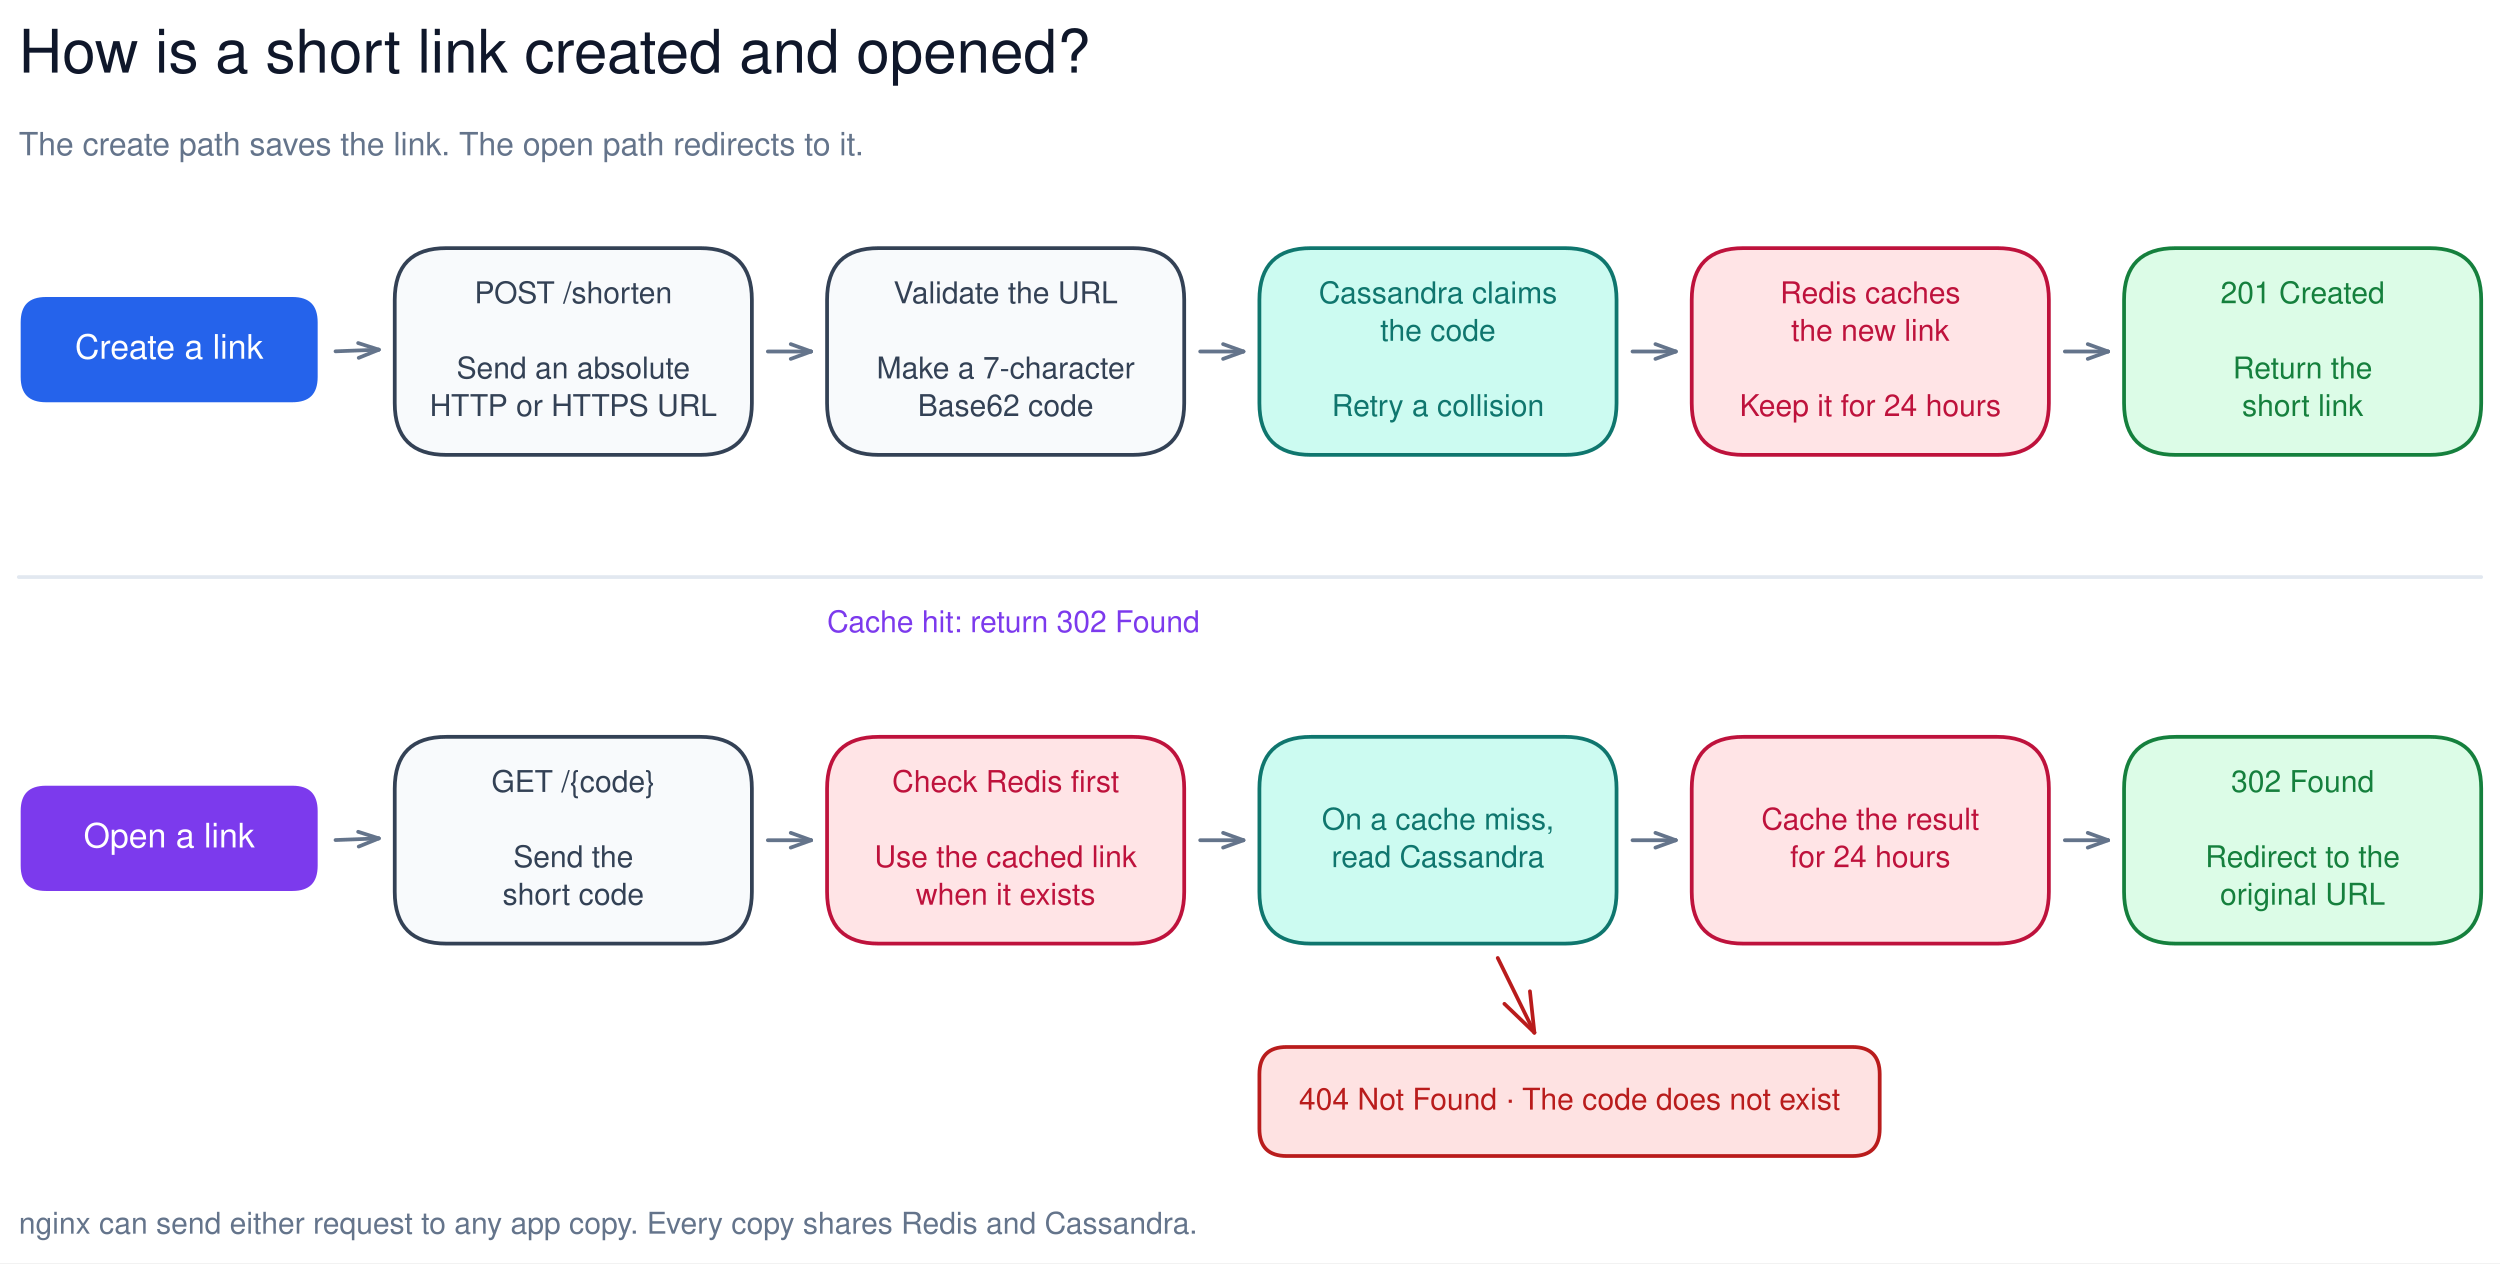
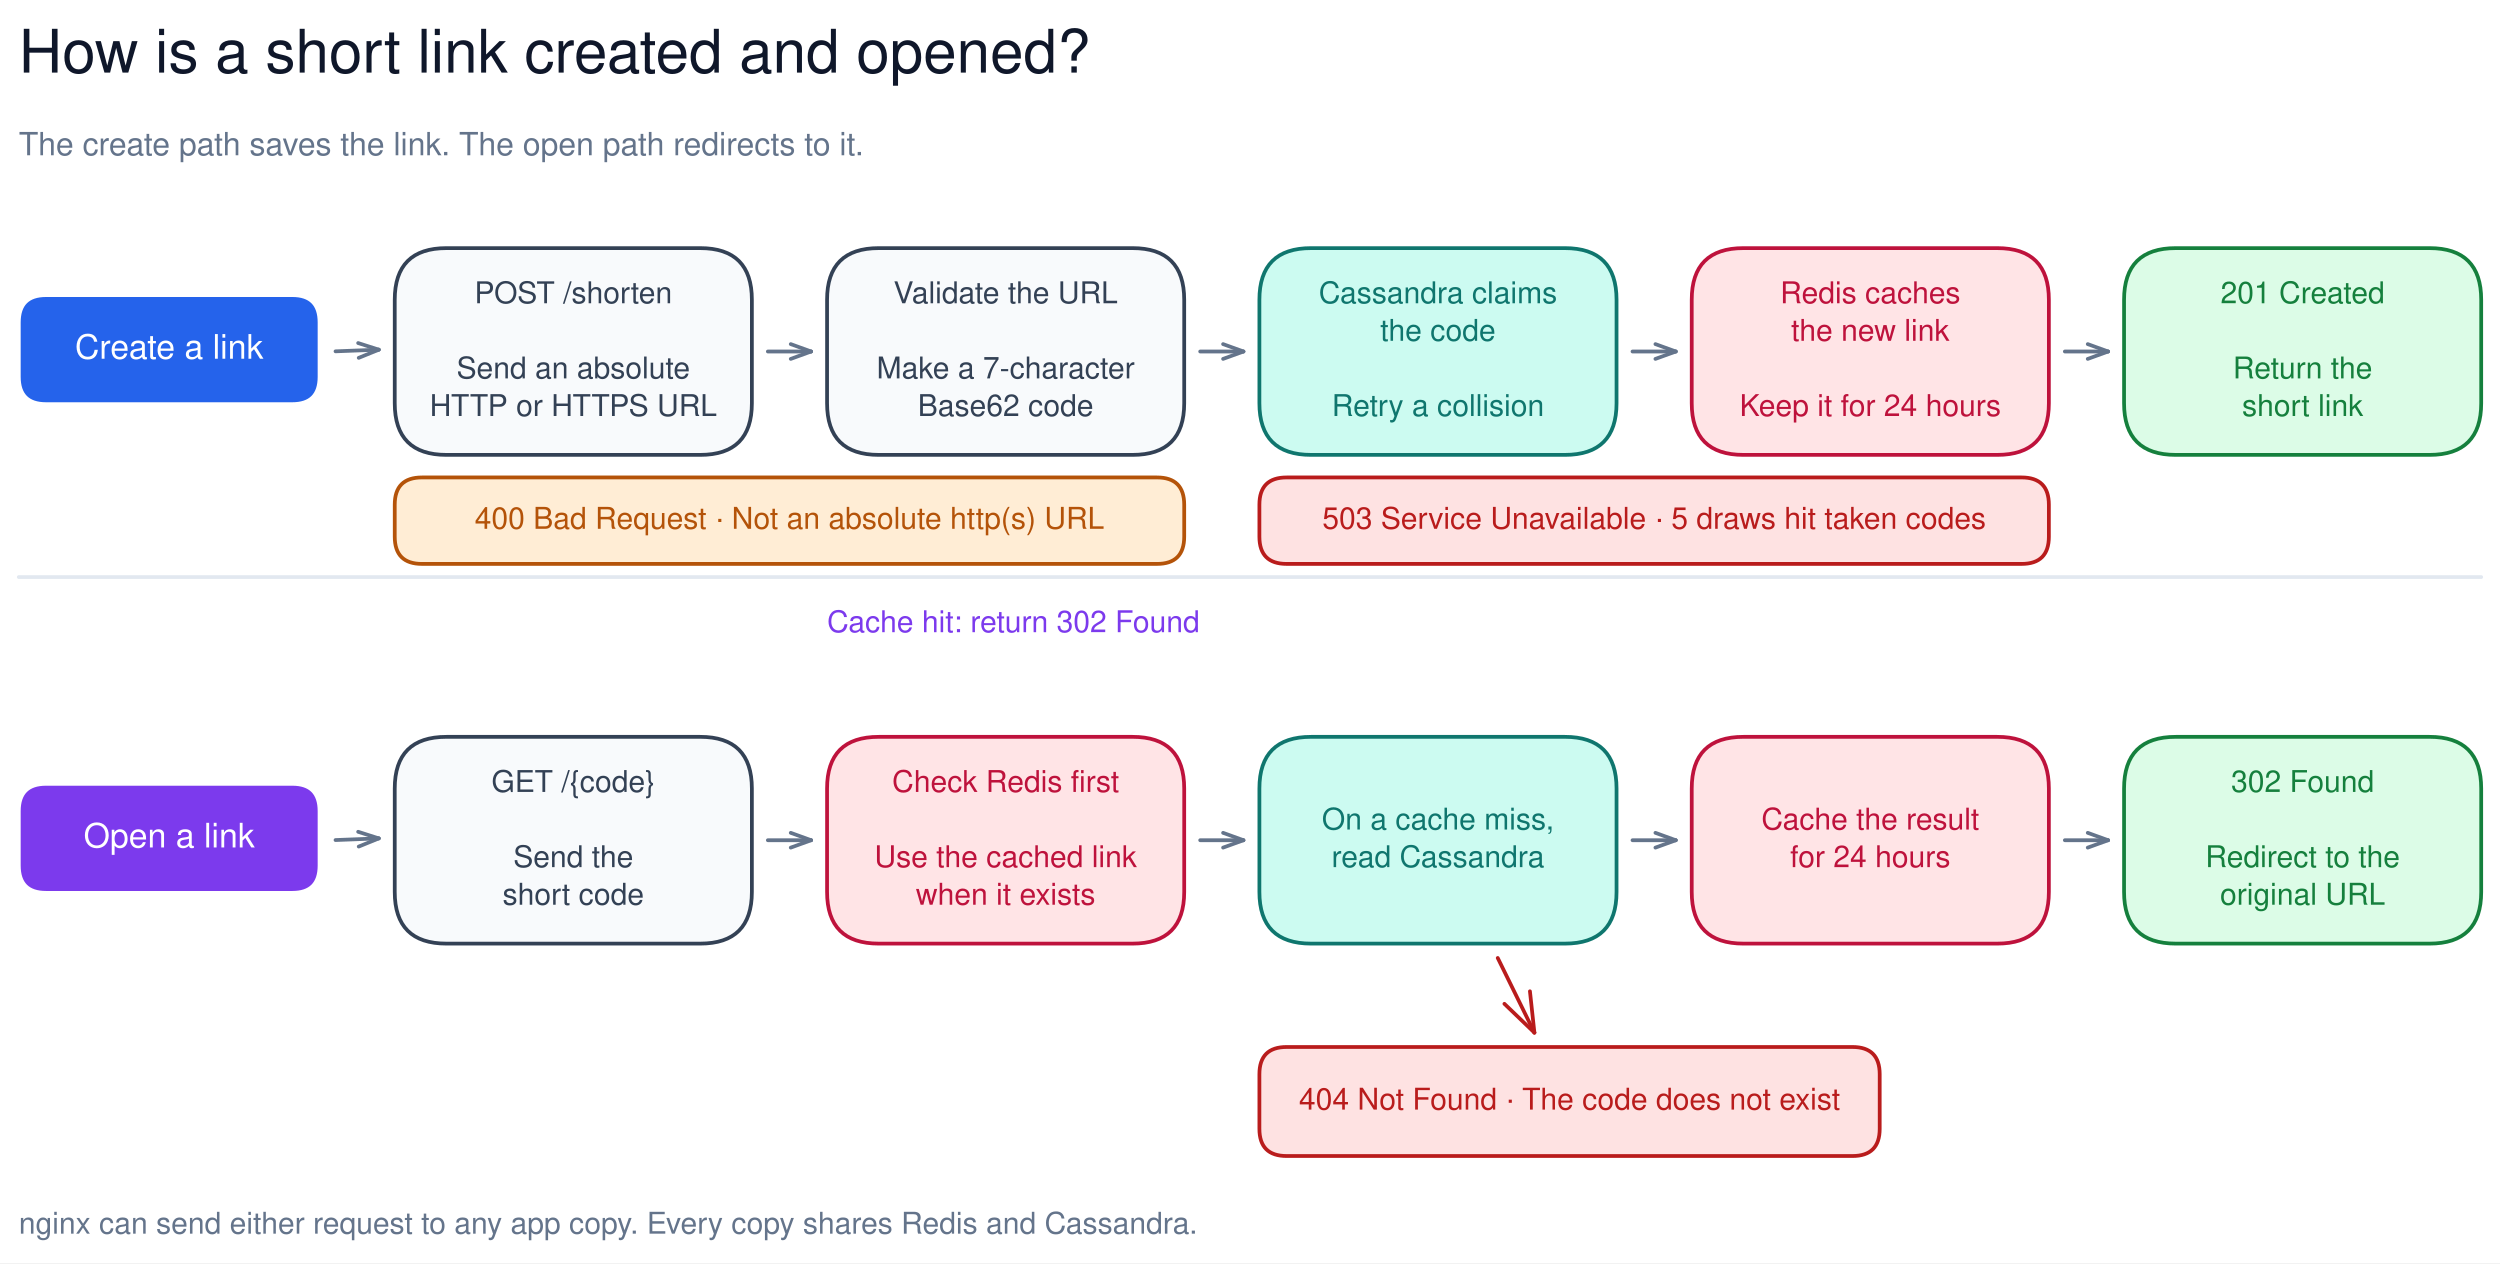
<svg xmlns="http://www.w3.org/2000/svg" version="1.1" viewBox="0 0 1330 672" width="2660" height="1344">
  <defs>
    <style class="style-fonts">
      </style>
  </defs>
  <rect x="0" y="0" width="1330" height="672" fill="#ffffff" />
  <g transform="translate(10 10) rotate(0 285.5078 20)">
    <text x="0" y="28.641" font-family="Helvetica, Segoe UI Emoji" font-size="32px" fill="#0f172a" text-anchor="start" style="white-space: pre;" direction="ltr" dominant-baseline="alphabetic">How is a short link created and opened?</text>
  </g>
  <g transform="translate(10 67.375) rotate(0 226.3208 10.625)">
    <text x="0" y="15.215" font-family="Helvetica, Segoe UI Emoji" font-size="17px" fill="#64748b" text-anchor="start" style="white-space: pre;" direction="ltr" dominant-baseline="alphabetic">The create path saves the link. The open path redirects to it.</text>
  </g>
  <g stroke-linecap="round" transform="translate(10 157) rotate(0 80 29)">
    <path d="M14.5 0 C54.39 0, 94.27 0, 145.5 0 C155.17 0, 160 4.83, 160 14.5 C160 24.67, 160 34.84, 160 43.5 C160 53.17, 155.17 58, 145.5 58 C93.84 58, 42.18 58, 14.5 58 C4.83 58, 0 53.17, 0 43.5 C0 33.78, 0 24.07, 0 14.5 C0 4.83, 4.83 0, 14.5 0" stroke="none" stroke-width="0" fill="#2563eb" />
    <path d="M14.5 0 C44.57 0, 74.64 0, 145.5 0 M14.5 0 C58.16 0, 101.81 0, 145.5 0 M145.5 0 C155.17 0, 160 4.83, 160 14.5 M145.5 0 C155.17 0, 160 4.83, 160 14.5 M160 14.5 C160 22.12, 160 29.73, 160 43.5 M160 14.5 C160 25.97, 160 37.43, 160 43.5 M160 43.5 C160 53.17, 155.17 58, 145.5 58 M160 43.5 C160 53.17, 155.17 58, 145.5 58 M145.5 58 C103.82 58, 62.14 58, 14.5 58 M145.5 58 C97.28 58, 49.06 58, 14.5 58 M14.5 58 C4.83 58, 0 53.17, 0 43.5 M14.5 58 C4.83 58, 0 53.17, 0 43.5 M0 43.5 C0 34.6, 0 25.69, 0 14.5 M0 43.5 C0 33.66, 0 23.82, 0 14.5 M0 14.5 C0 4.83, 4.83 0, 14.5 0 M0 14.5 C0 4.83, 4.83 0, 14.5 0" stroke="#ffffff" stroke-width="2" fill="none" />
  </g>
  <g transform="translate(39.47607 174.75) rotate(0 50.52393 11.25)">
    <text x="50.524" y="16.11" font-family="Helvetica, Segoe UI Emoji" font-size="18px" fill="#ffffff" text-anchor="middle" style="white-space: pre;" direction="ltr" dominant-baseline="alphabetic">Create a link</text>
  </g>
  <g stroke-linecap="round" transform="translate(210 132) rotate(0 95 55)">
    <path d="M27.5 0 C63 0, 98.49 0, 162.5 0 C180.83 0, 190 9.17, 190 27.5 C190 38.59, 190 49.68, 190 82.5 C190 100.83, 180.83 110, 162.5 110 C123.09 110, 83.68 110, 27.5 110 C9.17 110, 0 100.83, 0 82.5 C0 71.05, 0 59.6, 0 27.5 C0 9.17, 9.17 0, 27.5 0" stroke="none" stroke-width="0" fill="#f8fafc" />
    <path d="M27.5 0 C78.85 0, 130.21 0, 162.5 0 M27.5 0 C66.1 0, 104.69 0, 162.5 0 M162.5 0 C180.83 0, 190 9.17, 190 27.5 M162.5 0 C180.83 0, 190 9.17, 190 27.5 M190 27.5 C190 38.68, 190 49.86, 190 82.5 M190 27.5 C190 43.18, 190 58.86, 190 82.5 M190 82.5 C190 100.83, 180.83 110, 162.5 110 M190 82.5 C190 100.83, 180.83 110, 162.5 110 M162.5 110 C112.85 110, 63.21 110, 27.5 110 M162.5 110 C115.48 110, 68.47 110, 27.5 110 M27.5 110 C9.17 110, 0 100.83, 0 82.5 M27.5 110 C9.17 110, 0 100.83, 0 82.5 M0 82.5 C0 63.88, 0 45.25, 0 27.5 M0 82.5 C0 62.7, 0 42.9, 0 27.5 M0 27.5 C0 9.17, 9.17 0, 27.5 0 M0 27.5 C0 9.17, 9.17 0, 27.5 0" stroke="#334155" stroke-width="2" fill="none" />
  </g>
  <g transform="translate(228.2461 147) rotate(0 76.75391 40)">
    <text x="76.754" y="14.32" font-family="Helvetica, Segoe UI Emoji" font-size="16px" fill="#334155" text-anchor="middle" style="white-space: pre;" direction="ltr" dominant-baseline="alphabetic">POST /shorten</text>
    <text x="76.754" y="34.32" font-family="Helvetica, Segoe UI Emoji" font-size="16px" fill="#334155" text-anchor="middle" style="white-space: pre;" direction="ltr" dominant-baseline="alphabetic" />
    <text x="76.754" y="54.32" font-family="Helvetica, Segoe UI Emoji" font-size="16px" fill="#334155" text-anchor="middle" style="white-space: pre;" direction="ltr" dominant-baseline="alphabetic">Send an absolute</text>
    <text x="76.754" y="74.32" font-family="Helvetica, Segoe UI Emoji" font-size="16px" fill="#334155" text-anchor="middle" style="white-space: pre;" direction="ltr" dominant-baseline="alphabetic">HTTP or HTTPS URL</text>
  </g>
  <g stroke-linecap="round" transform="translate(440 132) rotate(0 95 55)">
    <path d="M27.5 0 C71.78 0, 116.05 0, 162.5 0 C180.83 0, 190 9.17, 190 27.5 C190 39.99, 190 52.49, 190 82.5 C190 100.83, 180.83 110, 162.5 110 C133.42 110, 104.33 110, 27.5 110 C9.17 110, 0 100.83, 0 82.5 C0 68.31, 0 54.12, 0 27.5 C0 9.17, 9.17 0, 27.5 0" stroke="none" stroke-width="0" fill="#f8fafc" />
    <path d="M27.5 0 C70.43 0, 113.36 0, 162.5 0 M27.5 0 C62.31 0, 97.12 0, 162.5 0 M162.5 0 C180.83 0, 190 9.17, 190 27.5 M162.5 0 C180.83 0, 190 9.17, 190 27.5 M190 27.5 C190 48.9, 190 70.31, 190 82.5 M190 27.5 C190 42.29, 190 57.09, 190 82.5 M190 82.5 C190 100.83, 180.83 110, 162.5 110 M190 82.5 C190 100.83, 180.83 110, 162.5 110 M162.5 110 C108.87 110, 55.23 110, 27.5 110 M162.5 110 C118.57 110, 74.64 110, 27.5 110 M27.5 110 C9.17 110, 0 100.83, 0 82.5 M27.5 110 C9.17 110, 0 100.83, 0 82.5 M0 82.5 C0 66.99, 0 51.48, 0 27.5 M0 82.5 C0 60.88, 0 39.26, 0 27.5 M0 27.5 C0 9.17, 9.17 0, 27.5 0 M0 27.5 C0 9.17, 9.17 0, 27.5 0" stroke="#334155" stroke-width="2" fill="none" />
  </g>
  <g transform="translate(466.082 147) rotate(0 68.91797 40)">
    <text x="68.918" y="14.32" font-family="Helvetica, Segoe UI Emoji" font-size="16px" fill="#334155" text-anchor="middle" style="white-space: pre;" direction="ltr" dominant-baseline="alphabetic">Validate the URL</text>
    <text x="68.918" y="34.32" font-family="Helvetica, Segoe UI Emoji" font-size="16px" fill="#334155" text-anchor="middle" style="white-space: pre;" direction="ltr" dominant-baseline="alphabetic" />
    <text x="68.918" y="54.32" font-family="Helvetica, Segoe UI Emoji" font-size="16px" fill="#334155" text-anchor="middle" style="white-space: pre;" direction="ltr" dominant-baseline="alphabetic">Make a 7-character</text>
    <text x="68.918" y="74.32" font-family="Helvetica, Segoe UI Emoji" font-size="16px" fill="#334155" text-anchor="middle" style="white-space: pre;" direction="ltr" dominant-baseline="alphabetic">Base62 code</text>
  </g>
  <g stroke-linecap="round" transform="translate(670 132) rotate(0 95 55)">
    <path d="M27.5 0 C72.23 0, 116.97 0, 162.5 0 C180.83 0, 190 9.17, 190 27.5 C190 40.71, 190 53.92, 190 82.5 C190 100.83, 180.83 110, 162.5 110 C108.67 110, 54.84 110, 27.5 110 C9.17 110, 0 100.83, 0 82.5 C0 65.16, 0 47.82, 0 27.5 C0 9.17, 9.17 0, 27.5 0" stroke="none" stroke-width="0" fill="#ccfbf1" />
    <path d="M27.5 0 C55.32 0, 83.14 0, 162.5 0 M27.5 0 C63.02 0, 98.54 0, 162.5 0 M162.5 0 C180.83 0, 190 9.17, 190 27.5 M162.5 0 C180.83 0, 190 9.17, 190 27.5 M190 27.5 C190 39.97, 190 52.44, 190 82.5 M190 27.5 C190 39.12, 190 50.73, 190 82.5 M190 82.5 C190 100.83, 180.83 110, 162.5 110 M190 82.5 C190 100.83, 180.83 110, 162.5 110 M162.5 110 C126.89 110, 91.28 110, 27.5 110 M162.5 110 C115.86 110, 69.23 110, 27.5 110 M27.5 110 C9.17 110, 0 100.83, 0 82.5 M27.5 110 C9.17 110, 0 100.83, 0 82.5 M0 82.5 C0 64.03, 0 45.55, 0 27.5 M0 82.5 C0 62, 0 41.49, 0 27.5 M0 27.5 C0 9.17, 9.17 0, 27.5 0 M0 27.5 C0 9.17, 9.17 0, 27.5 0" stroke="#0f766e" stroke-width="2" fill="none" />
  </g>
  <g transform="translate(701.4219 147) rotate(0 63.57812 40)">
    <text x="63.578" y="14.32" font-family="Helvetica, Segoe UI Emoji" font-size="16px" fill="#0f766e" text-anchor="middle" style="white-space: pre;" direction="ltr" dominant-baseline="alphabetic">Cassandra claims</text>
    <text x="63.578" y="34.32" font-family="Helvetica, Segoe UI Emoji" font-size="16px" fill="#0f766e" text-anchor="middle" style="white-space: pre;" direction="ltr" dominant-baseline="alphabetic">the code</text>
    <text x="63.578" y="54.32" font-family="Helvetica, Segoe UI Emoji" font-size="16px" fill="#0f766e" text-anchor="middle" style="white-space: pre;" direction="ltr" dominant-baseline="alphabetic" />
    <text x="63.578" y="74.32" font-family="Helvetica, Segoe UI Emoji" font-size="16px" fill="#0f766e" text-anchor="middle" style="white-space: pre;" direction="ltr" dominant-baseline="alphabetic">Retry a collision</text>
  </g>
  <g stroke-linecap="round" transform="translate(900 132) rotate(0 95 55)">
    <path d="M27.5 0 C67.65 0, 107.81 0, 162.5 0 C180.83 0, 190 9.17, 190 27.5 C190 39.85, 190 52.19, 190 82.5 C190 100.83, 180.83 110, 162.5 110 C132.9 110, 103.29 110, 27.5 110 C9.17 110, 0 100.83, 0 82.5 C0 61.89, 0 41.27, 0 27.5 C0 9.17, 9.17 0, 27.5 0" stroke="none" stroke-width="0" fill="#ffe4e6" />
    <path d="M27.5 0 C80.95 0, 134.41 0, 162.5 0 M27.5 0 C72.53 0, 117.56 0, 162.5 0 M162.5 0 C180.83 0, 190 9.17, 190 27.5 M162.5 0 C180.83 0, 190 9.17, 190 27.5 M190 27.5 C190 46.65, 190 65.79, 190 82.5 M190 27.5 C190 48.47, 190 69.43, 190 82.5 M190 82.5 C190 100.83, 180.83 110, 162.5 110 M190 82.5 C190 100.83, 180.83 110, 162.5 110 M162.5 110 C111.53 110, 60.56 110, 27.5 110 M162.5 110 C135 110, 107.5 110, 27.5 110 M27.5 110 C9.17 110, 0 100.83, 0 82.5 M27.5 110 C9.17 110, 0 100.83, 0 82.5 M0 82.5 C0 62.84, 0 43.19, 0 27.5 M0 82.5 C0 70.72, 0 58.94, 0 27.5 M0 27.5 C0 9.17, 9.17 0, 27.5 0 M0 27.5 C0 9.17, 9.17 0, 27.5 0" stroke="#be123c" stroke-width="2" fill="none" />
  </g>
  <g transform="translate(925.1797 147) rotate(0 69.82031 40)">
    <text x="69.82" y="14.32" font-family="Helvetica, Segoe UI Emoji" font-size="16px" fill="#be123c" text-anchor="middle" style="white-space: pre;" direction="ltr" dominant-baseline="alphabetic">Redis caches</text>
    <text x="69.82" y="34.32" font-family="Helvetica, Segoe UI Emoji" font-size="16px" fill="#be123c" text-anchor="middle" style="white-space: pre;" direction="ltr" dominant-baseline="alphabetic">the new link</text>
    <text x="69.82" y="54.32" font-family="Helvetica, Segoe UI Emoji" font-size="16px" fill="#be123c" text-anchor="middle" style="white-space: pre;" direction="ltr" dominant-baseline="alphabetic" />
    <text x="69.82" y="74.32" font-family="Helvetica, Segoe UI Emoji" font-size="16px" fill="#be123c" text-anchor="middle" style="white-space: pre;" direction="ltr" dominant-baseline="alphabetic">Keep it for 24 hours</text>
  </g>
  <g stroke-linecap="round" transform="translate(1130 132) rotate(0 95 55)">
    <path d="M27.5 0 C56.19 0, 84.88 0, 162.5 0 C180.83 0, 190 9.17, 190 27.5 C190 47.55, 190 67.6, 190 82.5 C190 100.83, 180.83 110, 162.5 110 C132.97 110, 103.44 110, 27.5 110 C9.17 110, 0 100.83, 0 82.5 C0 66.9, 0 51.29, 0 27.5 C0 9.17, 9.17 0, 27.5 0" stroke="none" stroke-width="0" fill="#dcfce7" />
    <path d="M27.5 0 C59.33 0, 91.16 0, 162.5 0 M27.5 0 C64.98 0, 102.46 0, 162.5 0 M162.5 0 C180.83 0, 190 9.17, 190 27.5 M162.5 0 C180.83 0, 190 9.17, 190 27.5 M190 27.5 C190 39.31, 190 51.13, 190 82.5 M190 27.5 C190 39.49, 190 51.48, 190 82.5 M190 82.5 C190 100.83, 180.83 110, 162.5 110 M190 82.5 C190 100.83, 180.83 110, 162.5 110 M162.5 110 C125.07 110, 87.65 110, 27.5 110 M162.5 110 C117.25 110, 72 110, 27.5 110 M27.5 110 C9.17 110, 0 100.83, 0 82.5 M27.5 110 C9.17 110, 0 100.83, 0 82.5 M0 82.5 C0 65.25, 0 47.99, 0 27.5 M0 82.5 C0 70.05, 0 57.61, 0 27.5 M0 27.5 C0 9.17, 9.17 0, 27.5 0 M0 27.5 C0 9.17, 9.17 0, 27.5 0" stroke="#15803d" stroke-width="2" fill="none" />
  </g>
  <g transform="translate(1180.969 147) rotate(0 44.03125 40)">
    <text x="44.031" y="14.32" font-family="Helvetica, Segoe UI Emoji" font-size="16px" fill="#15803d" text-anchor="middle" style="white-space: pre;" direction="ltr" dominant-baseline="alphabetic">201 Created</text>
    <text x="44.031" y="34.32" font-family="Helvetica, Segoe UI Emoji" font-size="16px" fill="#15803d" text-anchor="middle" style="white-space: pre;" direction="ltr" dominant-baseline="alphabetic" />
    <text x="44.031" y="54.32" font-family="Helvetica, Segoe UI Emoji" font-size="16px" fill="#15803d" text-anchor="middle" style="white-space: pre;" direction="ltr" dominant-baseline="alphabetic">Return the</text>
    <text x="44.031" y="74.32" font-family="Helvetica, Segoe UI Emoji" font-size="16px" fill="#15803d" text-anchor="middle" style="white-space: pre;" direction="ltr" dominant-baseline="alphabetic">short link</text>
  </g>
  <g stroke-linecap="round">
    <g transform="translate(178.4999 186.9093) rotate(0 11.50009 -0.4441856)">
      <path d="M0 0 C6.81 -0.26, 13.63 -0.53, 23 -0.89 M0 0 C7.72 -0.3, 15.45 -0.6, 23 -0.89" stroke="#64748b" stroke-width="2" fill="none" />
    </g>
    <g transform="translate(178.4999 186.9093) rotate(0 11.50009 -0.4441856)">
      <path d="M12.35 3.46 C15.5 2.17, 18.66 0.88, 23 -0.89 M12.35 3.46 C15.92 2, 19.5 0.54, 23 -0.89" stroke="#64748b" stroke-width="2" fill="none" />
    </g>
    <g transform="translate(178.4999 186.9093) rotate(0 11.50009 -0.4441856)">
      <path d="M12.04 -4.4 C15.29 -3.36, 18.53 -2.32, 23 -0.89 M12.04 -4.4 C15.72 -3.22, 19.4 -2.04, 23 -0.89" stroke="#64748b" stroke-width="2" fill="none" />
    </g>
  </g>
  <mask />
  <g stroke-linecap="round">
    <g transform="translate(408.5 187) rotate(0 11.5 0)">
      <path d="M0 0 C4.94 0, 9.87 0, 23 0 M0 0 C8.8 0, 17.6 0, 23 0" stroke="#64748b" stroke-width="2" fill="none" />
    </g>
    <g transform="translate(408.5 187) rotate(0 11.5 0)">
      <path d="M12.19 3.93 C14.51 3.09, 16.83 2.24, 23 0 M12.19 3.93 C16.33 2.43, 20.46 0.92, 23 0" stroke="#64748b" stroke-width="2" fill="none" />
    </g>
    <g transform="translate(408.5 187) rotate(0 11.5 0)">
      <path d="M12.19 -3.93 C14.51 -3.09, 16.83 -2.24, 23 0 M12.19 -3.93 C16.33 -2.43, 20.46 -0.92, 23 0" stroke="#64748b" stroke-width="2" fill="none" />
    </g>
  </g>
  <mask />
  <g stroke-linecap="round">
    <g transform="translate(638.5 187) rotate(0 11.5 0)">
      <path d="M0 0 C6.76 0, 13.52 0, 23 0 M0 0 C9.05 0, 18.1 0, 23 0" stroke="#64748b" stroke-width="2" fill="none" />
    </g>
    <g transform="translate(638.5 187) rotate(0 11.5 0)">
      <path d="M12.19 3.93 C15.37 2.78, 18.55 1.62, 23 0 M12.19 3.93 C16.45 2.39, 20.7 0.84, 23 0" stroke="#64748b" stroke-width="2" fill="none" />
    </g>
    <g transform="translate(638.5 187) rotate(0 11.5 0)">
      <path d="M12.19 -3.93 C15.37 -2.78, 18.55 -1.62, 23 0 M12.19 -3.93 C16.45 -2.39, 20.7 -0.84, 23 0" stroke="#64748b" stroke-width="2" fill="none" />
    </g>
  </g>
  <mask />
  <g stroke-linecap="round">
    <g transform="translate(868.5 187) rotate(0 11.5 0)">
      <path d="M0 0 C6.5 0, 12.99 0, 23 0 M0 0 C8.96 0, 17.92 0, 23 0" stroke="#64748b" stroke-width="2" fill="none" />
    </g>
    <g transform="translate(868.5 187) rotate(0 11.5 0)">
      <path d="M12.19 3.93 C15.25 2.82, 18.3 1.71, 23 0 M12.19 3.93 C16.4 2.4, 20.61 0.87, 23 0" stroke="#64748b" stroke-width="2" fill="none" />
    </g>
    <g transform="translate(868.5 187) rotate(0 11.5 0)">
      <path d="M12.19 -3.93 C15.25 -2.82, 18.3 -1.71, 23 0 M12.19 -3.93 C16.4 -2.4, 20.61 -0.87, 23 0" stroke="#64748b" stroke-width="2" fill="none" />
    </g>
  </g>
  <mask />
  <g stroke-linecap="round">
    <g transform="translate(1098.5 187) rotate(0 11.5 0)">
      <path d="M0 0 C6.39 0, 12.78 0, 23 0 M0 0 C6.95 0, 13.9 0, 23 0" stroke="#64748b" stroke-width="2" fill="none" />
    </g>
    <g transform="translate(1098.5 187) rotate(0 11.5 0)">
      <path d="M12.19 3.93 C15.2 2.84, 18.2 1.75, 23 0 M12.19 3.93 C15.46 2.75, 18.72 1.56, 23 0" stroke="#64748b" stroke-width="2" fill="none" />
    </g>
    <g transform="translate(1098.5 187) rotate(0 11.5 0)">
      <path d="M12.19 -3.93 C15.2 -2.84, 18.2 -1.75, 23 0 M12.19 -3.93 C15.46 -2.75, 18.72 -1.56, 23 0" stroke="#64748b" stroke-width="2" fill="none" />
    </g>
  </g>
  <mask />
  <g stroke-linecap="round">
    <g transform="translate(10 307) rotate(0 655 0)">
      <path d="M0 0 C407.41 0, 814.81 0, 1310 0 M0 0 C416.39 0, 832.78 0, 1310 0" stroke="#e2e8f0" stroke-width="2" fill="none" />
    </g>
  </g>
  <mask />
  <g stroke-linecap="round" transform="translate(10 417) rotate(0 80 29)">
    <path d="M14.5 0 C56.2 0, 97.9 0, 145.5 0 C155.17 0, 160 4.83, 160 14.5 C160 21.91, 160 29.33, 160 43.5 C160 53.17, 155.17 58, 145.5 58 C108.56 58, 71.63 58, 14.5 58 C4.83 58, 0 53.17, 0 43.5 C0 34.78, 0 26.06, 0 14.5 C0 4.83, 4.83 0, 14.5 0" stroke="none" stroke-width="0" fill="#7c3aed" />
    <path d="M14.5 0 C54.16 0, 93.81 0, 145.5 0 M14.5 0 C64.63 0, 114.77 0, 145.5 0 M145.5 0 C155.17 0, 160 4.83, 160 14.5 M145.5 0 C155.17 0, 160 4.83, 160 14.5 M160 14.5 C160 22.75, 160 30.99, 160 43.5 M160 14.5 C160 22.81, 160 31.13, 160 43.5 M160 43.5 C160 53.17, 155.17 58, 145.5 58 M160 43.5 C160 53.17, 155.17 58, 145.5 58 M145.5 58 C114.69 58, 83.88 58, 14.5 58 M145.5 58 C93.45 58, 41.4 58, 14.5 58 M14.5 58 C4.83 58, 0 53.17, 0 43.5 M14.5 58 C4.83 58, 0 53.17, 0 43.5 M0 43.5 C0 35.98, 0 28.46, 0 14.5 M0 43.5 C0 32.34, 0 21.18, 0 14.5 M0 14.5 C0 4.83, 4.83 0, 14.5 0 M0 14.5 C0 4.83, 4.83 0, 14.5 0" stroke="#ffffff" stroke-width="2" fill="none" />
  </g>
  <g transform="translate(44.47266 434.75) rotate(0 45.52734 11.25)">
    <text x="45.527" y="16.11" font-family="Helvetica, Segoe UI Emoji" font-size="18px" fill="#ffffff" text-anchor="middle" style="white-space: pre;" direction="ltr" dominant-baseline="alphabetic">Open a link</text>
  </g>
  <g stroke-linecap="round" transform="translate(210 392) rotate(0 95 55)">
    <path d="M27.5 0 C73.84 0, 120.18 0, 162.5 0 C180.83 0, 190 9.17, 190 27.5 C190 43.35, 190 59.2, 190 82.5 C190 100.83, 180.83 110, 162.5 110 C110.58 110, 58.67 110, 27.5 110 C9.17 110, 0 100.83, 0 82.5 C0 64.96, 0 47.42, 0 27.5 C0 9.17, 9.17 0, 27.5 0" stroke="none" stroke-width="0" fill="#f8fafc" />
    <path d="M27.5 0 C76.11 0, 124.72 0, 162.5 0 M27.5 0 C55.89 0, 84.27 0, 162.5 0 M162.5 0 C180.83 0, 190 9.17, 190 27.5 M162.5 0 C180.83 0, 190 9.17, 190 27.5 M190 27.5 C190 41.41, 190 55.32, 190 82.5 M190 27.5 C190 43.75, 190 60, 190 82.5 M190 82.5 C190 100.83, 180.83 110, 162.5 110 M190 82.5 C190 100.83, 180.83 110, 162.5 110 M162.5 110 C119.87 110, 77.24 110, 27.5 110 M162.5 110 C126.51 110, 90.52 110, 27.5 110 M27.5 110 C9.17 110, 0 100.83, 0 82.5 M27.5 110 C9.17 110, 0 100.83, 0 82.5 M0 82.5 C0 62.18, 0 41.86, 0 27.5 M0 82.5 C0 64.93, 0 47.35, 0 27.5 M0 27.5 C0 9.17, 9.17 0, 27.5 0 M0 27.5 C0 9.17, 9.17 0, 27.5 0" stroke="#334155" stroke-width="2" fill="none" />
  </g>
  <g transform="translate(261.5586 407) rotate(0 43.44141 40)">
    <text x="43.441" y="14.32" font-family="Helvetica, Segoe UI Emoji" font-size="16px" fill="#334155" text-anchor="middle" style="white-space: pre;" direction="ltr" dominant-baseline="alphabetic">GET /{code}</text>
    <text x="43.441" y="34.32" font-family="Helvetica, Segoe UI Emoji" font-size="16px" fill="#334155" text-anchor="middle" style="white-space: pre;" direction="ltr" dominant-baseline="alphabetic" />
    <text x="43.441" y="54.32" font-family="Helvetica, Segoe UI Emoji" font-size="16px" fill="#334155" text-anchor="middle" style="white-space: pre;" direction="ltr" dominant-baseline="alphabetic">Send the</text>
    <text x="43.441" y="74.32" font-family="Helvetica, Segoe UI Emoji" font-size="16px" fill="#334155" text-anchor="middle" style="white-space: pre;" direction="ltr" dominant-baseline="alphabetic">short code</text>
  </g>
  <g stroke-linecap="round" transform="translate(440 392) rotate(0 95 55)">
    <path d="M27.5 0 C71.55 0, 115.61 0, 162.5 0 C180.83 0, 190 9.17, 190 27.5 C190 47.75, 190 68.01, 190 82.5 C190 100.83, 180.83 110, 162.5 110 C131.84 110, 101.18 110, 27.5 110 C9.17 110, 0 100.83, 0 82.5 C0 69.66, 0 56.82, 0 27.5 C0 9.17, 9.17 0, 27.5 0" stroke="none" stroke-width="0" fill="#ffe4e6" />
    <path d="M27.5 0 C70.39 0, 113.28 0, 162.5 0 M27.5 0 C80.07 0, 132.63 0, 162.5 0 M162.5 0 C180.83 0, 190 9.17, 190 27.5 M162.5 0 C180.83 0, 190 9.17, 190 27.5 M190 27.5 C190 47.12, 190 66.74, 190 82.5 M190 27.5 C190 45, 190 62.5, 190 82.5 M190 82.5 C190 100.83, 180.83 110, 162.5 110 M190 82.5 C190 100.83, 180.83 110, 162.5 110 M162.5 110 C117.68 110, 72.85 110, 27.5 110 M162.5 110 C121.54 110, 80.58 110, 27.5 110 M27.5 110 C9.17 110, 0 100.83, 0 82.5 M27.5 110 C9.17 110, 0 100.83, 0 82.5 M0 82.5 C0 64.47, 0 46.45, 0 27.5 M0 82.5 C0 62.37, 0 42.24, 0 27.5 M0 27.5 C0 9.17, 9.17 0, 27.5 0 M0 27.5 C0 9.17, 9.17 0, 27.5 0" stroke="#be123c" stroke-width="2" fill="none" />
  </g>
  <g transform="translate(465.1836 407) rotate(0 69.81641 40)">
    <text x="69.816" y="14.32" font-family="Helvetica, Segoe UI Emoji" font-size="16px" fill="#be123c" text-anchor="middle" style="white-space: pre;" direction="ltr" dominant-baseline="alphabetic">Check Redis first</text>
    <text x="69.816" y="34.32" font-family="Helvetica, Segoe UI Emoji" font-size="16px" fill="#be123c" text-anchor="middle" style="white-space: pre;" direction="ltr" dominant-baseline="alphabetic" />
    <text x="69.816" y="54.32" font-family="Helvetica, Segoe UI Emoji" font-size="16px" fill="#be123c" text-anchor="middle" style="white-space: pre;" direction="ltr" dominant-baseline="alphabetic">Use the cached link</text>
    <text x="69.816" y="74.32" font-family="Helvetica, Segoe UI Emoji" font-size="16px" fill="#be123c" text-anchor="middle" style="white-space: pre;" direction="ltr" dominant-baseline="alphabetic">when it exists</text>
  </g>
  <g stroke-linecap="round" transform="translate(670 392) rotate(0 95 55)">
    <path d="M27.5 0 C60.45 0, 93.4 0, 162.5 0 C180.83 0, 190 9.17, 190 27.5 C190 40.98, 190 54.46, 190 82.5 C190 100.83, 180.83 110, 162.5 110 C114.91 110, 67.32 110, 27.5 110 C9.17 110, 0 100.83, 0 82.5 C0 71.14, 0 59.78, 0 27.5 C0 9.17, 9.17 0, 27.5 0" stroke="none" stroke-width="0" fill="#ccfbf1" />
    <path d="M27.5 0 C78.34 0, 129.19 0, 162.5 0 M27.5 0 C78.57 0, 129.63 0, 162.5 0 M162.5 0 C180.83 0, 190 9.17, 190 27.5 M162.5 0 C180.83 0, 190 9.17, 190 27.5 M190 27.5 C190 43.76, 190 60.01, 190 82.5 M190 27.5 C190 49.21, 190 70.92, 190 82.5 M190 82.5 C190 100.83, 180.83 110, 162.5 110 M190 82.5 C190 100.83, 180.83 110, 162.5 110 M162.5 110 C123.29 110, 84.08 110, 27.5 110 M162.5 110 C126.21 110, 89.92 110, 27.5 110 M27.5 110 C9.17 110, 0 100.83, 0 82.5 M27.5 110 C9.17 110, 0 100.83, 0 82.5 M0 82.5 C0 68.48, 0 54.46, 0 27.5 M0 82.5 C0 67.48, 0 52.45, 0 27.5 M0 27.5 C0 9.17, 9.17 0, 27.5 0 M0 27.5 C0 9.17, 9.17 0, 27.5 0" stroke="#0f766e" stroke-width="2" fill="none" />
  </g>
  <g transform="translate(703.1992 427) rotate(0 61.80078 20)">
    <text x="61.801" y="14.32" font-family="Helvetica, Segoe UI Emoji" font-size="16px" fill="#0f766e" text-anchor="middle" style="white-space: pre;" direction="ltr" dominant-baseline="alphabetic">On a cache miss,</text>
    <text x="61.801" y="34.32" font-family="Helvetica, Segoe UI Emoji" font-size="16px" fill="#0f766e" text-anchor="middle" style="white-space: pre;" direction="ltr" dominant-baseline="alphabetic">read Cassandra</text>
  </g>
  <g stroke-linecap="round" transform="translate(900 392) rotate(0 95 55)">
    <path d="M27.5 0 C69.09 0, 110.69 0, 162.5 0 C180.83 0, 190 9.17, 190 27.5 C190 47.78, 190 68.06, 190 82.5 C190 100.83, 180.83 110, 162.5 110 C116 110, 69.5 110, 27.5 110 C9.17 110, 0 100.83, 0 82.5 C0 63.8, 0 45.1, 0 27.5 C0 9.17, 9.17 0, 27.5 0" stroke="none" stroke-width="0" fill="#ffe4e6" />
    <path d="M27.5 0 C75.19 0, 122.88 0, 162.5 0 M27.5 0 C59.55 0, 91.61 0, 162.5 0 M162.5 0 C180.83 0, 190 9.17, 190 27.5 M162.5 0 C180.83 0, 190 9.17, 190 27.5 M190 27.5 C190 38.79, 190 50.07, 190 82.5 M190 27.5 C190 38.62, 190 49.74, 190 82.5 M190 82.5 C190 100.83, 180.83 110, 162.5 110 M190 82.5 C190 100.83, 180.83 110, 162.5 110 M162.5 110 C117.08 110, 71.66 110, 27.5 110 M162.5 110 C109.49 110, 56.48 110, 27.5 110 M27.5 110 C9.17 110, 0 100.83, 0 82.5 M27.5 110 C9.17 110, 0 100.83, 0 82.5 M0 82.5 C0 65.76, 0 49.02, 0 27.5 M0 82.5 C0 65.32, 0 48.14, 0 27.5 M0 27.5 C0 9.17, 9.17 0, 27.5 0 M0 27.5 C0 9.17, 9.17 0, 27.5 0" stroke="#be123c" stroke-width="2" fill="none" />
  </g>
  <g transform="translate(936.7461 427) rotate(0 58.25391 20)">
    <text x="58.254" y="14.32" font-family="Helvetica, Segoe UI Emoji" font-size="16px" fill="#be123c" text-anchor="middle" style="white-space: pre;" direction="ltr" dominant-baseline="alphabetic">Cache the result</text>
    <text x="58.254" y="34.32" font-family="Helvetica, Segoe UI Emoji" font-size="16px" fill="#be123c" text-anchor="middle" style="white-space: pre;" direction="ltr" dominant-baseline="alphabetic">for 24 hours</text>
  </g>
  <g stroke-linecap="round" transform="translate(1130 392) rotate(0 95 55)">
    <path d="M27.5 0 C72.53 0, 117.55 0, 162.5 0 C180.83 0, 190 9.17, 190 27.5 C190 38.69, 190 49.89, 190 82.5 C190 100.83, 180.83 110, 162.5 110 C113.71 110, 64.92 110, 27.5 110 C9.17 110, 0 100.83, 0 82.5 C0 71.29, 0 60.08, 0 27.5 C0 9.17, 9.17 0, 27.5 0" stroke="none" stroke-width="0" fill="#dcfce7" />
    <path d="M27.5 0 C70.78 0, 114.07 0, 162.5 0 M27.5 0 C79.21 0, 130.92 0, 162.5 0 M162.5 0 C180.83 0, 190 9.17, 190 27.5 M162.5 0 C180.83 0, 190 9.17, 190 27.5 M190 27.5 C190 47.35, 190 67.2, 190 82.5 M190 27.5 C190 39.31, 190 51.12, 190 82.5 M190 82.5 C190 100.83, 180.83 110, 162.5 110 M190 82.5 C190 100.83, 180.83 110, 162.5 110 M162.5 110 C117.84 110, 73.18 110, 27.5 110 M162.5 110 C133.12 110, 103.74 110, 27.5 110 M27.5 110 C9.17 110, 0 100.83, 0 82.5 M27.5 110 C9.17 110, 0 100.83, 0 82.5 M0 82.5 C0 67.09, 0 51.67, 0 27.5 M0 82.5 C0 66.44, 0 50.38, 0 27.5 M0 27.5 C0 9.17, 9.17 0, 27.5 0 M0 27.5 C0 9.17, 9.17 0, 27.5 0" stroke="#15803d" stroke-width="2" fill="none" />
  </g>
  <g transform="translate(1172.973 407) rotate(0 52.02734 40)">
    <text x="52.027" y="14.32" font-family="Helvetica, Segoe UI Emoji" font-size="16px" fill="#15803d" text-anchor="middle" style="white-space: pre;" direction="ltr" dominant-baseline="alphabetic">302 Found</text>
    <text x="52.027" y="34.32" font-family="Helvetica, Segoe UI Emoji" font-size="16px" fill="#15803d" text-anchor="middle" style="white-space: pre;" direction="ltr" dominant-baseline="alphabetic" />
    <text x="52.027" y="54.32" font-family="Helvetica, Segoe UI Emoji" font-size="16px" fill="#15803d" text-anchor="middle" style="white-space: pre;" direction="ltr" dominant-baseline="alphabetic">Redirect to the</text>
    <text x="52.027" y="74.32" font-family="Helvetica, Segoe UI Emoji" font-size="16px" fill="#15803d" text-anchor="middle" style="white-space: pre;" direction="ltr" dominant-baseline="alphabetic">original URL</text>
  </g>
  <g stroke-linecap="round">
    <g transform="translate(178.4999 446.9093) rotate(0 11.50009 -0.4441856)">
      <path d="M0 0 C8.66 -0.33, 17.32 -0.67, 23 -0.89 M0 0 C5.28 -0.2, 10.56 -0.41, 23 -0.89" stroke="#64748b" stroke-width="2" fill="none" />
    </g>
    <g transform="translate(178.4999 446.9093) rotate(0 11.50009 -0.4441856)">
      <path d="M12.35 3.46 C16.36 1.82, 20.37 0.19, 23 -0.89 M12.35 3.46 C14.79 2.46, 17.24 1.46, 23 -0.89" stroke="#64748b" stroke-width="2" fill="none" />
    </g>
    <g transform="translate(178.4999 446.9093) rotate(0 11.50009 -0.4441856)">
      <path d="M12.04 -4.4 C16.17 -3.08, 20.3 -1.76, 23 -0.89 M12.04 -4.4 C14.56 -3.6, 17.07 -2.79, 23 -0.89" stroke="#64748b" stroke-width="2" fill="none" />
    </g>
  </g>
  <mask />
  <g stroke-linecap="round">
    <g transform="translate(408.5 447) rotate(0 11.5 0)">
      <path d="M0 0 C9.14 0, 18.28 0, 23 0 M0 0 C6.94 0, 13.89 0, 23 0" stroke="#64748b" stroke-width="2" fill="none" />
    </g>
    <g transform="translate(408.5 447) rotate(0 11.5 0)">
      <path d="M12.19 3.93 C16.49 2.37, 20.78 0.81, 23 0 M12.19 3.93 C15.46 2.75, 18.72 1.56, 23 0" stroke="#64748b" stroke-width="2" fill="none" />
    </g>
    <g transform="translate(408.5 447) rotate(0 11.5 0)">
      <path d="M12.19 -3.93 C16.49 -2.37, 20.78 -0.81, 23 0 M12.19 -3.93 C15.46 -2.75, 18.72 -1.56, 23 0" stroke="#64748b" stroke-width="2" fill="none" />
    </g>
  </g>
  <mask />
  <g stroke-linecap="round">
    <g transform="translate(638.5 447) rotate(0 11.5 0)">
      <path d="M0 0 C7.71 0, 15.42 0, 23 0 M0 0 C8.5 0, 17 0, 23 0" stroke="#64748b" stroke-width="2" fill="none" />
    </g>
    <g transform="translate(638.5 447) rotate(0 11.5 0)">
      <path d="M12.19 3.93 C15.81 2.62, 19.44 1.3, 23 0 M12.19 3.93 C16.19 2.48, 20.18 1.03, 23 0" stroke="#64748b" stroke-width="2" fill="none" />
    </g>
    <g transform="translate(638.5 447) rotate(0 11.5 0)">
      <path d="M12.19 -3.93 C15.81 -2.62, 19.44 -1.3, 23 0 M12.19 -3.93 C16.19 -2.48, 20.18 -1.03, 23 0" stroke="#64748b" stroke-width="2" fill="none" />
    </g>
  </g>
  <mask />
  <g stroke-linecap="round">
    <g transform="translate(868.5 447) rotate(0 11.5 0)">
      <path d="M0 0 C8.62 0, 17.25 0, 23 0 M0 0 C7.21 0, 14.43 0, 23 0" stroke="#64748b" stroke-width="2" fill="none" />
    </g>
    <g transform="translate(868.5 447) rotate(0 11.5 0)">
      <path d="M12.19 3.93 C16.25 2.46, 20.3 0.98, 23 0 M12.19 3.93 C15.58 2.7, 18.97 1.47, 23 0" stroke="#64748b" stroke-width="2" fill="none" />
    </g>
    <g transform="translate(868.5 447) rotate(0 11.5 0)">
      <path d="M12.19 -3.93 C16.25 -2.46, 20.3 -0.98, 23 0 M12.19 -3.93 C15.58 -2.7, 18.97 -1.47, 23 0" stroke="#64748b" stroke-width="2" fill="none" />
    </g>
  </g>
  <mask />
  <g stroke-linecap="round">
    <g transform="translate(1098.5 447) rotate(0 11.5 0)">
      <path d="M0 0 C4.87 0, 9.74 0, 23 0 M0 0 C8.29 0, 16.58 0, 23 0" stroke="#64748b" stroke-width="2" fill="none" />
    </g>
    <g transform="translate(1098.5 447) rotate(0 11.5 0)">
      <path d="M12.19 3.93 C14.48 3.1, 16.77 2.27, 23 0 M12.19 3.93 C16.09 2.52, 19.98 1.1, 23 0" stroke="#64748b" stroke-width="2" fill="none" />
    </g>
    <g transform="translate(1098.5 447) rotate(0 11.5 0)">
      <path d="M12.19 -3.93 C14.48 -3.1, 16.77 -2.27, 23 0 M12.19 -3.93 C16.09 -2.52, 19.98 -1.1, 23 0" stroke="#64748b" stroke-width="2" fill="none" />
    </g>
  </g>
  <mask />
  <g transform="translate(440 322) rotate(0 99.61719 10)">
    <text x="0" y="14.32" font-family="Helvetica, Segoe UI Emoji" font-size="16px" fill="#7c3aed" text-anchor="start" style="white-space: pre;" direction="ltr" dominant-baseline="alphabetic">Cache hit: return 302 Found</text>
  </g>
  <g stroke-linecap="round" transform="translate(670 557) rotate(0 165 29)">
    <path d="M14.5 0 C125.95 0, 237.4 0, 315.5 0 C325.17 0, 330 4.83, 330 14.5 C330 22.61, 330 30.71, 330 43.5 C330 53.17, 325.17 58, 315.5 58 C211.85 58, 108.2 58, 14.5 58 C4.83 58, 0 53.17, 0 43.5 C0 37.32, 0 31.13, 0 14.5 C0 4.83, 4.83 0, 14.5 0" stroke="none" stroke-width="0" fill="#fee2e2" />
    <path d="M14.5 0 C134.24 0, 253.98 0, 315.5 0 M14.5 0 C132.05 0, 249.6 0, 315.5 0 M315.5 0 C325.17 0, 330 4.83, 330 14.5 M315.5 0 C325.17 0, 330 4.83, 330 14.5 M330 14.5 C330 23.95, 330 33.41, 330 43.5 M330 14.5 C330 23.61, 330 32.71, 330 43.5 M330 43.5 C330 53.17, 325.17 58, 315.5 58 M330 43.5 C330 53.17, 325.17 58, 315.5 58 M315.5 58 C214.13 58, 112.76 58, 14.5 58 M315.5 58 C229.39 58, 143.28 58, 14.5 58 M14.5 58 C4.83 58, 0 53.17, 0 43.5 M14.5 58 C4.83 58, 0 53.17, 0 43.5 M0 43.5 C0 36.46, 0 29.42, 0 14.5 M0 43.5 C0 33.34, 0 23.18, 0 14.5 M0 14.5 C0 4.83, 4.83 0, 14.5 0 M0 14.5 C0 4.83, 4.83 0, 14.5 0" stroke="#b91c1c" stroke-width="2" fill="none" />
  </g>
  <g transform="translate(690.4648 576) rotate(0 144.5352 10)">
    <text x="144.535" y="14.32" font-family="Helvetica, Segoe UI Emoji" font-size="16px" fill="#b91c1c" text-anchor="middle" style="white-space: pre;" direction="ltr" dominant-baseline="alphabetic">404 Not Found · The code does not exist</text>
  </g>
+   <g stroke-linecap="round" transform="translate(210 254) rotate(0 210.0 23.0)">
+     <path d="M14.5 0 C147.00 0, 294.00 0, 405.5 0 C415.17 0, 420 4.83, 420 14.5 C420 20.70, 420 27.60, 420 31.5 C420 41.17, 415.17 46, 405.5 46 C252.00 46, 126.00 46, 14.5 46 C4.83 46, 0 41.17, 0 31.5 C0 25.30, 0 18.40, 0 14.5 C0 4.83, 4.83 0, 14.5 0" stroke="none" stroke-width="0" fill="#ffedd5" />
+     <path d="M14.5 0 C168.00 0, 315.00 0, 405.5 0 M14.5 0 C159.60 0, 302.40 0, 405.5 0 M405.5 0 C415.17 0, 420 4.83, 420 14.5 M405.5 0 C415.17 0, 420 4.83, 420 14.5 M420 14.5 C420 23.00, 420 28.52, 420 31.5 M420 14.5 C420 22.08, 420 29.90, 420 31.5 M420 31.5 C420 41.17, 415.17 46, 405.5 46 M420 31.5 C420 41.17, 415.17 46, 405.5 46 M405.5 46 C273.00 46, 134.40 46, 14.5 46 M405.5 46 C260.40 46, 147.00 46, 14.5 46 M14.5 46 C4.83 46, 0 41.17, 0 31.5 M14.5 46 C4.83 46, 0 41.17, 0 31.5 M0 31.5 C0 23.92, 0 19.32, 0 14.5 M0 31.5 C0 23.00, 0 20.70, 0 14.5 M0 14.5 C0 4.83, 4.83 0, 14.5 0 M0 14.5 C0 4.83, 4.83 0, 14.5 0" stroke="#b45309" stroke-width="2" fill="none" />
+   </g>
+   <g transform="translate(249 267) rotate(0 171 10)">
+     <text x="171" y="14.32" font-family="Helvetica, Segoe UI Emoji" font-size="16px" fill="#b45309" text-anchor="middle" style="white-space: pre;" direction="ltr" dominant-baseline="alphabetic">400 Bad Request · Not an absolute http(s) URL</text>
+   </g>
+   <g stroke-linecap="round" transform="translate(670 254) rotate(0 210.0 23.0)">
+     <path d="M14.5 0 C147.00 0, 294.00 0, 405.5 0 C415.17 0, 420 4.83, 420 14.5 C420 20.70, 420 27.60, 420 31.5 C420 41.17, 415.17 46, 405.5 46 C252.00 46, 126.00 46, 14.5 46 C4.83 46, 0 41.17, 0 31.5 C0 25.30, 0 18.40, 0 14.5 C0 4.83, 4.83 0, 14.5 0" stroke="none" stroke-width="0" fill="#fee2e2" />
+     <path d="M14.5 0 C168.00 0, 315.00 0, 405.5 0 M14.5 0 C159.60 0, 302.40 0, 405.5 0 M405.5 0 C415.17 0, 420 4.83, 420 14.5 M405.5 0 C415.17 0, 420 4.83, 420 14.5 M420 14.5 C420 23.00, 420 28.52, 420 31.5 M420 14.5 C420 22.08, 420 29.90, 420 31.5 M420 31.5 C420 41.17, 415.17 46, 405.5 46 M420 31.5 C420 41.17, 415.17 46, 405.5 46 M405.5 46 C273.00 46, 134.40 46, 14.5 46 M405.5 46 C260.40 46, 147.00 46, 14.5 46 M14.5 46 C4.83 46, 0 41.17, 0 31.5 M14.5 46 C4.83 46, 0 41.17, 0 31.5 M0 31.5 C0 23.92, 0 19.32, 0 14.5 M0 31.5 C0 23.00, 0 20.70, 0 14.5 M0 14.5 C0 4.83, 4.83 0, 14.5 0 M0 14.5 C0 4.83, 4.83 0, 14.5 0" stroke="#b91c1c" stroke-width="2" fill="none" />
+   </g>
+   <g transform="translate(694 267) rotate(0 186 10)">
+     <text x="186" y="14.32" font-family="Helvetica, Segoe UI Emoji" font-size="16px" fill="#b91c1c" text-anchor="middle" style="white-space: pre;" direction="ltr" dominant-baseline="alphabetic">503 Service Unavailable · 5 draws hit taken codes</text>
+   </g>
  <g transform="translate(10 642) rotate(0 314.7031 10)">
    <text x="0" y="14.32" font-family="Helvetica, Segoe UI Emoji" font-size="16px" fill="#64748b" text-anchor="start" style="white-space: pre;" direction="ltr" dominant-baseline="alphabetic">nginx can send either request to any app copy. Every copy shares Redis and Cassandra.</text>
  </g>
  <g stroke-linecap="round">
    <g transform="translate(796.7961 509.6451) rotate(0 9.750665 19.85489)">
      <path d="M0 0 C5.4 10.99, 10.8 21.98, 19.5 39.71 M0 0 C7.78 15.84, 15.56 31.68, 19.5 39.71" stroke="#b91c1c" stroke-width="2" fill="none" />
    </g>
    <g transform="translate(796.7961 509.6451) rotate(0 9.750665 19.85489)">
      <path d="M3.55 24.39 C7.96 28.63, 12.38 32.87, 19.5 39.71 M3.55 24.39 C9.91 30.5, 16.28 36.61, 19.5 39.71" stroke="#b91c1c" stroke-width="2" fill="none" />
    </g>
    <g transform="translate(796.7961 509.6451) rotate(0 9.750665 19.85489)">
      <path d="M17.13 17.72 C17.79 23.8, 18.44 29.89, 19.5 39.71 M17.13 17.72 C18.08 26.49, 19.02 35.26, 19.5 39.71" stroke="#b91c1c" stroke-width="2" fill="none" />
    </g>
  </g>
  <mask />
</svg>
